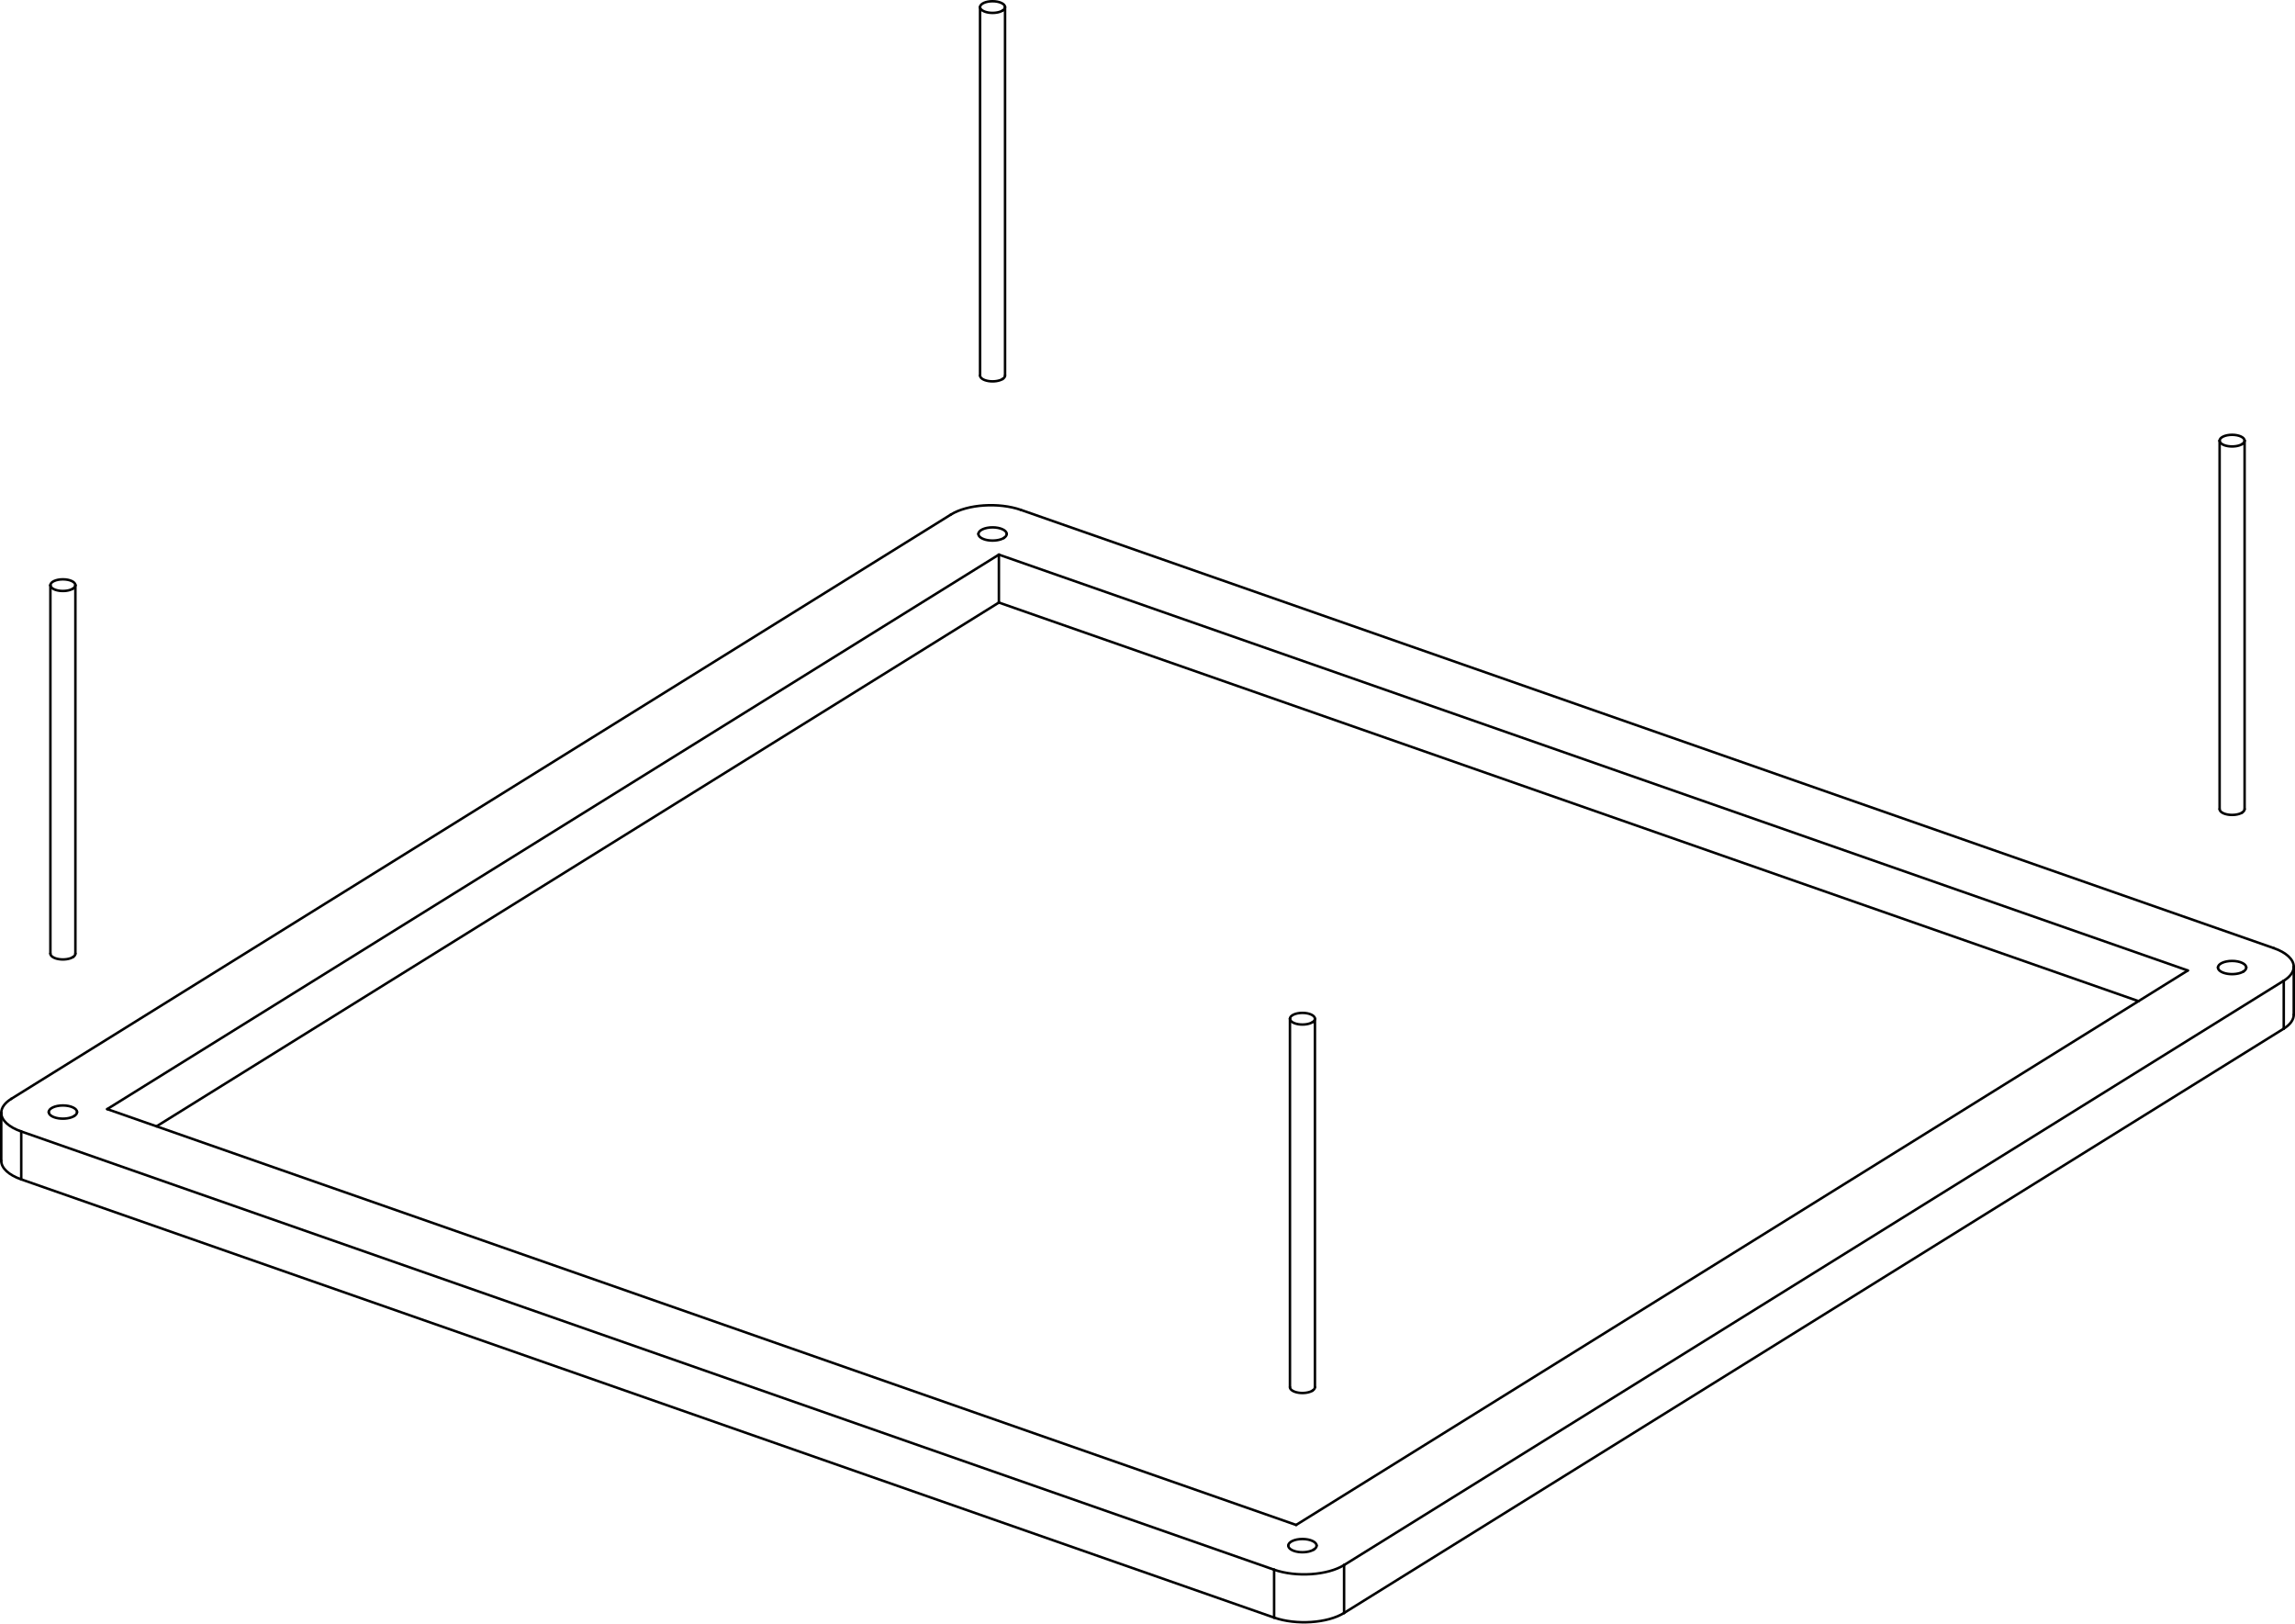
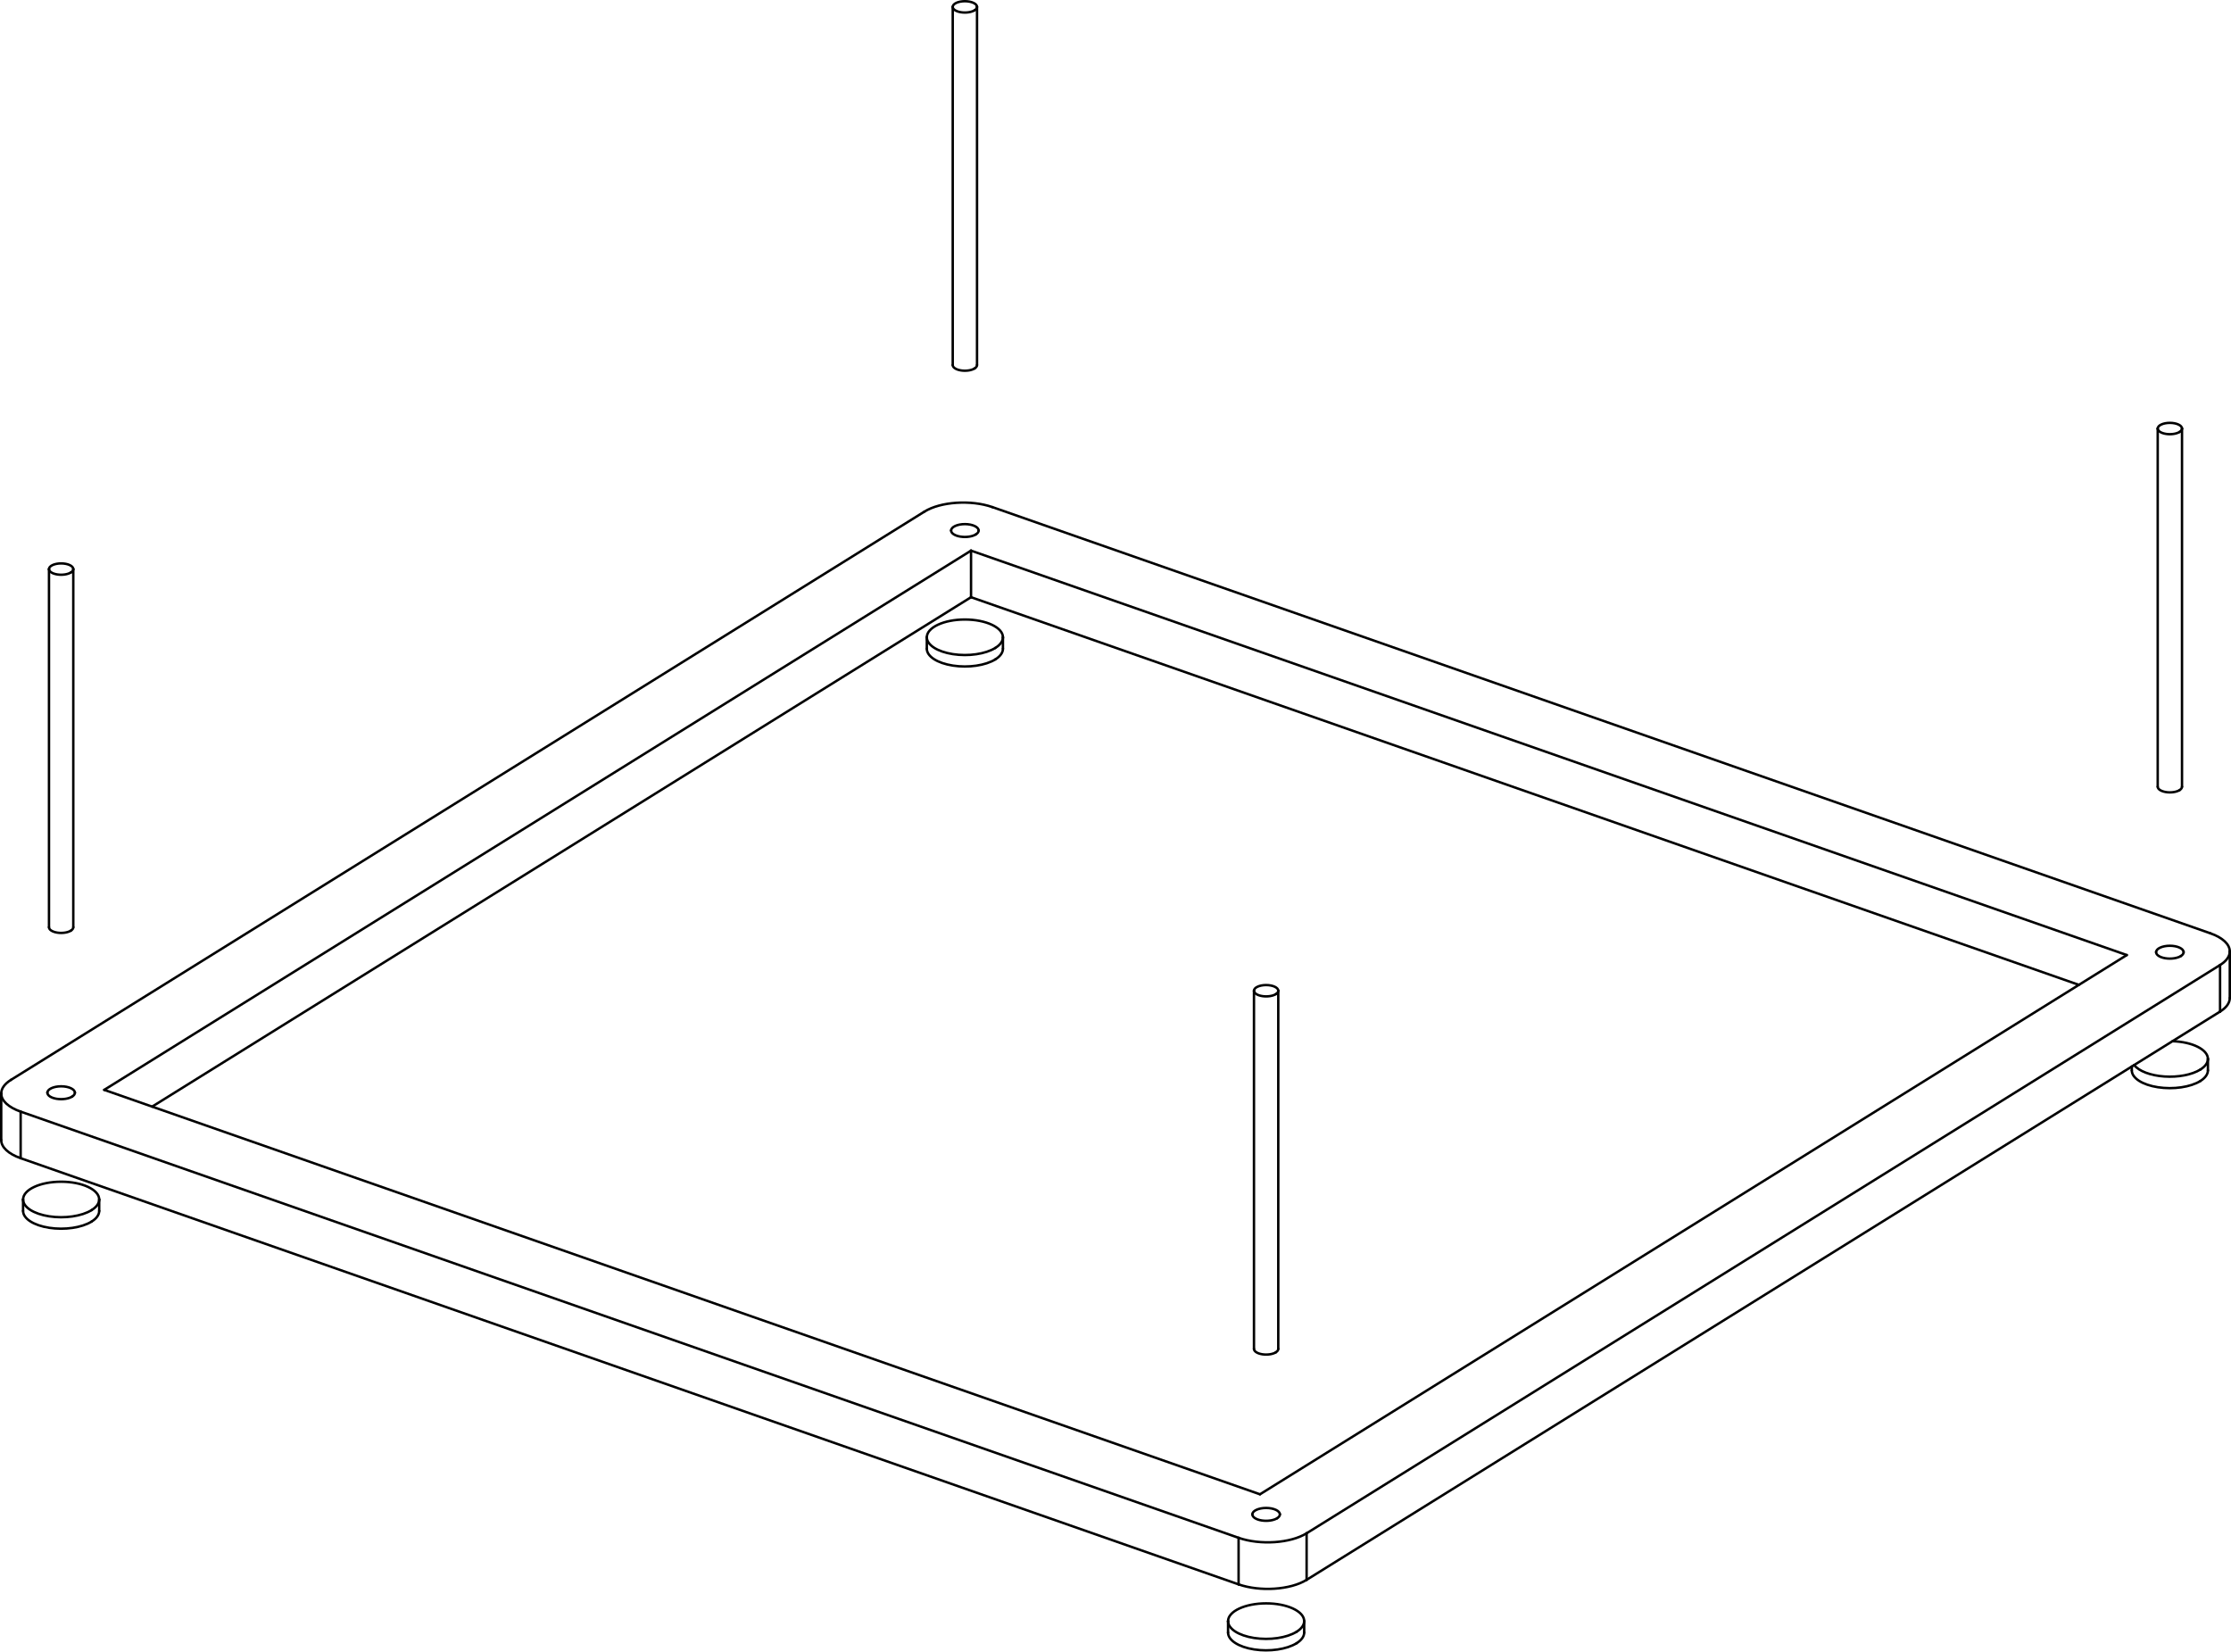
- <svg xmlns="http://www.w3.org/2000/svg" width="275.5mm" height="194.886mm" viewBox="-137.75 -126.53 275.5 194.886" version="1.1">
+ <svg xmlns="http://www.w3.org/2000/svg" width="275.5mm" height="203.925mm" viewBox="-137.75 -128.004 275.5 203.925" version="1.1">
  <g transform="scale(1,-1)" stroke-linecap="round">
    <g fill="none" stroke="rgb(0,0,0)" stroke-width="0.3" id="v">
-       <line x1="-136.4" y1="-5.375" x2="-23.6" y2="64.764" />
-       <path d="M -137.6,-12.804 A 6.0,2.798 -1.3481173251732613e-15 0,1 -135.2,-15.042" />
-       <path d="M -136.4,-5.375 A 6.0,2.798 -1.3481173251732613e-15 0,1 -137.6,-7.054" />
-       <path d="M -137.6,-7.054 A 6.0,2.798 -1.3481173251732613e-15 0,1 -135.2,-9.292" />
-       <path d="M -15.2,65.323 A 6.0,2.798 -1.3481173251732613e-15 0,1 -23.6,64.764" />
-       <line x1="-135.2" y1="-15.042" x2="15.2" y2="-67.646" />
-       <path d="M 15.2,-67.646 A 6.0,2.798 -1.3481173251732613e-15 0,1 23.6,-67.087" />
-       <path d="M 136.4,3.052 A 6.0,2.798 -1.3481173251732613e-15 0,1 137.6,4.731" />
-       <line x1="23.6" y1="-67.087" x2="136.4" y2="3.052" />
-       <line x1="-17.84" y1="54.201" x2="-118.962" y2="-8.676" />
-       <line x1="118.962" y1="6.353" x2="-17.84" y2="54.201" />
-       <line x1="-135.2" y1="-9.292" x2="15.2" y2="-61.897" />
-       <line x1="-15.2" y1="65.323" x2="135.2" y2="12.719" />
-       <path d="M 15.2,-61.897 A 6.0,2.798 -1.3481173251732613e-15 0,1 23.6,-61.337" />
-       <path d="M 136.4,8.802 A 6.0,2.798 -1.3481173251732613e-15 0,1 137.6,10.481" />
-       <path d="M 137.6,10.481 A 6.0,2.798 -1.3481173251732613e-15 0,1 135.2,12.719" />
-       <line x1="23.6" y1="-61.337" x2="136.4" y2="8.802" />
-       <path d="M -128.84,-7.436 A 1.7,0.793 -1.3481173251732613e-15 0,1 -128.5,-6.961" />
-       <path d="M -128.5,-6.961 A 1.7,0.793 -1.3481173251732613e-15 0,1 -131.9,-6.961" />
-       <path d="M -131.9,-6.961 A 1.7,0.793 -1.3481173251732613e-15 0,1 -128.84,-7.436" />
-       <path d="M 19.96,-59.481 A 1.7,0.793 -1.3481173251732613e-15 0,1 20.3,-59.005" />
-       <path d="M 20.3,-59.005 A 1.7,0.793 -1.3481173251732613e-15 0,1 16.9,-59.005" />
-       <path d="M 16.9,-59.005 A 1.7,0.793 -1.3481173251732613e-15 0,1 19.96,-59.481" />
-       <path d="M -17.24,61.956 A 1.7,0.793 -1.3481173251732613e-15 0,1 -16.9,62.432" />
-       <path d="M -16.9,62.432 A 1.7,0.793 -1.3481173251732613e-15 0,1 -20.3,62.432" />
-       <path d="M -20.3,62.432 A 1.7,0.793 -1.3481173251732613e-15 0,1 -17.24,61.956" />
-       <line x1="-17.84" y1="59.951" x2="-124.88" y2="-6.606" />
-       <line x1="124.88" y1="10.033" x2="-17.84" y2="59.951" />
-       <line x1="17.84" y1="-56.524" x2="-124.88" y2="-6.606" />
-       <line x1="124.88" y1="10.033" x2="17.84" y2="-56.524" />
-       <path d="M 131.56,9.912 A 1.7,0.793 -1.3481173251732613e-15 0,1 131.9,10.387" />
-       <path d="M 131.9,10.387 A 1.7,0.793 -1.3481173251732613e-15 0,1 128.5,10.387" />
-       <path d="M 128.5,10.387 A 1.7,0.793 -1.3481173251732613e-15 0,1 131.56,9.912" />
-       <line x1="-17.84" y1="54.201" x2="-17.84" y2="59.951" />
-       <path d="M -129.0,55.869 A 1.5,0.7 -1.3481173251732613e-15 0,1 -128.7,56.288" />
-       <path d="M -128.7,56.288 A 1.5,0.7 -1.3481173251732613e-15 0,1 -131.7,56.288" />
-       <path d="M -131.7,56.288 A 1.5,0.7 -1.3481173251732613e-15 0,1 -129.0,55.869" />
-       <path d="M -129.0,11.638 A 1.5,0.7 -1.3481173251732613e-15 0,1 -128.7,12.058" />
-       <path d="M -131.7,12.058 A 1.5,0.7 -1.3481173251732613e-15 0,1 -129.0,11.638" />
-       <path d="M -17.4,125.261 A 1.5,0.7 -1.3481173251732613e-15 0,1 -17.1,125.681" />
-       <path d="M -17.1,125.681 A 1.5,0.7 -1.3481173251732613e-15 0,1 -20.1,125.681" />
-       <path d="M -20.1,125.681 A 1.5,0.7 -1.3481173251732613e-15 0,1 -17.4,125.261" />
-       <path d="M -17.4,81.031 A 1.5,0.7 -1.3481173251732613e-15 0,1 -17.1,81.451" />
-       <path d="M -20.1,81.451 A 1.5,0.7 -1.3481173251732613e-15 0,1 -17.4,81.031" />
-       <path d="M 19.8,3.824 A 1.5,0.7 -1.3481173251732613e-15 0,1 20.1,4.244" />
-       <path d="M 20.1,4.244 A 1.5,0.7 -1.3481173251732613e-15 0,1 17.1,4.244" />
-       <path d="M 17.1,4.244 A 1.5,0.7 -1.3481173251732613e-15 0,1 19.8,3.824" />
-       <path d="M 19.8,-40.406 A 1.5,0.7 -1.3481173251732613e-15 0,1 20.1,-39.986" />
-       <path d="M 17.1,-39.986 A 1.5,0.7 -1.3481173251732613e-15 0,1 19.8,-40.406" />
-       <path d="M 131.4,73.217 A 1.5,0.7 -1.3481173251732613e-15 0,1 131.7,73.636" />
-       <path d="M 131.7,73.636 A 1.5,0.7 -1.3481173251732613e-15 0,1 128.7,73.636" />
-       <path d="M 128.7,73.636 A 1.5,0.7 -1.3481173251732613e-15 0,1 131.4,73.217" />
-       <path d="M 131.4,28.987 A 1.5,0.7 -1.3481173251732613e-15 0,1 131.7,29.406" />
-       <path d="M 128.7,29.406 A 1.5,0.7 -1.3481173251732613e-15 0,1 131.4,28.987" />
-       <line x1="-135.2" y1="-15.042" x2="-135.2" y2="-9.292" />
-       <line x1="15.2" y1="-67.646" x2="15.2" y2="-61.897" />
-       <line x1="23.6" y1="-67.087" x2="23.6" y2="-61.337" />
-       <line x1="136.4" y1="3.052" x2="136.4" y2="8.802" />
-       <line x1="-137.6" y1="-7.054" x2="-137.6" y2="-12.804" />
-       <line x1="137.6" y1="10.481" x2="137.6" y2="4.731" />
-       <line x1="-128.7" y1="12.058" x2="-128.7" y2="56.288" />
-       <line x1="-131.7" y1="12.058" x2="-131.7" y2="56.288" />
-       <line x1="-17.1" y1="81.451" x2="-17.1" y2="125.681" />
-       <line x1="-20.1" y1="81.451" x2="-20.1" y2="125.681" />
-       <line x1="20.1" y1="-39.986" x2="20.1" y2="4.244" />
-       <line x1="17.1" y1="-39.986" x2="17.1" y2="4.244" />
-       <line x1="131.7" y1="29.406" x2="131.7" y2="73.636" />
-       <line x1="128.7" y1="29.406" x2="128.7" y2="73.636" />
+       <line x1="-136.4" y1="-5.335" x2="-23.6" y2="64.829" />
+       <path d="M -137.6,-12.764 A 6.0,2.799 2.7050928273789773e-16 0,1 -135.2,-15.003" />
+       <path d="M -136.4,-5.335 A 6.0,2.799 2.7050928273789773e-16 0,1 -137.6,-7.015" />
+       <path d="M -137.6,-7.015 A 6.0,2.799 2.7050928273789773e-16 0,1 -135.2,-9.254" />
+       <path d="M -15.2,65.389 A 6.0,2.799 2.7050928273789773e-16 0,1 -23.6,64.829" />
+       <line x1="-135.2" y1="-15.003" x2="15.2" y2="-67.626" />
+       <path d="M 15.2,-67.626 A 6.0,2.799 2.7050928273789773e-16 0,1 23.6,-67.066" />
+       <path d="M 136.4,3.098 A 6.0,2.799 2.7050928273789773e-16 0,1 137.6,4.777" />
+       <line x1="23.6" y1="-67.066" x2="136.4" y2="3.098" />
+       <line x1="-17.84" y1="54.265" x2="-118.964" y2="-8.637" />
+       <line x1="118.964" y1="6.399" x2="-17.84" y2="54.265" />
+       <line x1="-135.2" y1="-9.254" x2="15.2" y2="-61.877" />
+       <line x1="-15.2" y1="65.389" x2="135.2" y2="12.766" />
+       <path d="M 15.2,-61.877 A 6.0,2.799 2.7050928273789773e-16 0,1 23.6,-61.317" />
+       <path d="M 136.4,8.847 A 6.0,2.799 2.7050928273789773e-16 0,1 137.6,10.526" />
+       <path d="M 137.6,10.526 A 6.0,2.799 2.7050928273789773e-16 0,1 135.2,12.766" />
+       <line x1="23.6" y1="-61.317" x2="136.4" y2="8.847" />
+       <path d="M -128.84,-7.397 A 1.7,0.793 2.7050928273789773e-16 0,1 -128.5,-6.921" />
+       <path d="M -128.5,-6.921 A 1.7,0.793 2.7050928273789773e-16 0,1 -131.9,-6.921" />
+       <path d="M -131.9,-6.921 A 1.7,0.793 2.7050928273789773e-16 0,1 -128.84,-7.397" />
+       <path d="M 19.96,-59.46 A 1.7,0.793 2.7050928273789773e-16 0,1 20.3,-58.984" />
+       <path d="M 20.3,-58.984 A 1.7,0.793 2.7050928273789773e-16 0,1 16.9,-58.984" />
+       <path d="M 16.9,-58.984 A 1.7,0.793 2.7050928273789773e-16 0,1 19.96,-59.46" />
+       <path d="M -17.24,62.02 A 1.7,0.793 2.7050928273789773e-16 0,1 -16.9,62.496" />
+       <path d="M -16.9,62.496 A 1.7,0.793 2.7050928273789773e-16 0,1 -20.3,62.496" />
+       <path d="M -20.3,62.496 A 1.7,0.793 2.7050928273789773e-16 0,1 -17.24,62.02" />
+       <line x1="-17.84" y1="60.014" x2="-124.88" y2="-6.567" />
+       <line x1="124.88" y1="10.079" x2="-17.84" y2="60.014" />
+       <line x1="17.84" y1="-56.503" x2="-124.88" y2="-6.567" />
+       <line x1="124.88" y1="10.079" x2="17.84" y2="-56.503" />
+       <path d="M 131.56,9.957 A 1.7,0.793 2.7050928273789773e-16 0,1 131.9,10.433" />
+       <path d="M 131.9,10.433 A 1.7,0.793 2.7050928273789773e-16 0,1 128.5,10.433" />
+       <path d="M 128.5,10.433 A 1.7,0.793 2.7050928273789773e-16 0,1 131.56,9.957" />
+       <line x1="-17.84" y1="54.265" x2="-17.84" y2="60.014" />
+       <path d="M -129.0,57.317 A 1.5,0.7 2.7050928273789773e-16 0,1 -128.7,57.737" />
+       <path d="M -128.7,57.737 A 1.5,0.7 2.7050928273789773e-16 0,1 -131.7,57.737" />
+       <path d="M -131.7,57.737 A 1.5,0.7 2.7050928273789773e-16 0,1 -129.0,57.317" />
+       <path d="M -129.0,13.091 A 1.5,0.7 2.7050928273789773e-16 0,1 -128.7,13.511" />
+       <path d="M -131.7,13.511 A 1.5,0.7 2.7050928273789773e-16 0,1 -129.0,13.091" />
+       <path d="M -17.4,126.734 A 1.5,0.7 2.7050928273789773e-16 0,1 -17.1,127.154" />
+       <path d="M -17.1,127.154 A 1.5,0.7 2.7050928273789773e-16 0,1 -20.1,127.154" />
+       <path d="M -20.1,127.154 A 1.5,0.7 2.7050928273789773e-16 0,1 -17.4,126.734" />
+       <path d="M -17.4,82.509 A 1.5,0.7 2.7050928273789773e-16 0,1 -17.1,82.928" />
+       <path d="M -20.1,82.928 A 1.5,0.7 2.7050928273789773e-16 0,1 -17.4,82.509" />
+       <path d="M 19.8,5.254 A 1.5,0.7 2.7050928273789773e-16 0,1 20.1,5.674" />
+       <path d="M 20.1,5.674 A 1.5,0.7 2.7050928273789773e-16 0,1 17.1,5.674" />
+       <path d="M 17.1,5.674 A 1.5,0.7 2.7050928273789773e-16 0,1 19.8,5.254" />
+       <path d="M 19.8,-38.972 A 1.5,0.7 2.7050928273789773e-16 0,1 20.1,-38.552" />
+       <path d="M 17.1,-38.552 A 1.5,0.7 2.7050928273789773e-16 0,1 19.8,-38.972" />
+       <path d="M 131.4,74.671 A 1.5,0.7 2.7050928273789773e-16 0,1 131.7,75.091" />
+       <path d="M 131.7,75.091 A 1.5,0.7 2.7050928273789773e-16 0,1 128.7,75.091" />
+       <path d="M 128.7,75.091 A 1.5,0.7 2.7050928273789773e-16 0,1 131.4,74.671" />
+       <path d="M 131.4,30.445 A 1.5,0.7 2.7050928273789773e-16 0,1 131.7,30.865" />
+       <path d="M 128.7,30.865 A 1.5,0.7 2.7050928273789773e-16 0,1 131.4,30.445" />
+       <path d="M -126.44,-21.416 A 4.7,2.193 2.7050928273789773e-16 0,1 -125.5,-20.101" />
+       <path d="M -125.5,-20.101 A 4.7,2.193 2.7050928273789773e-16 0,1 -134.9,-20.101" />
+       <path d="M -134.9,-20.101 A 4.7,2.193 2.7050928273789773e-16 0,1 -126.44,-21.416" />
+       <path d="M -126.44,-22.831 A 4.7,2.193 2.7050928273789773e-16 0,1 -125.5,-21.516" />
+       <path d="M -134.9,-21.516 A 4.7,2.193 2.7050928273789773e-16 0,1 -126.44,-22.831" />
+       <path d="M -14.84,48.001 A 4.7,2.193 2.7050928273789773e-16 0,1 -13.9,49.317" />
+       <path d="M -13.9,49.317 A 4.7,2.193 2.7050928273789773e-16 0,1 -23.3,49.317" />
+       <path d="M -23.3,49.317 A 4.7,2.193 2.7050928273789773e-16 0,1 -14.84,48.001" />
+       <path d="M -14.84,46.586 A 4.7,2.193 2.7050928273789773e-16 0,1 -13.9,47.902" />
+       <path d="M -23.3,47.902 A 4.7,2.193 2.7050928273789773e-16 0,1 -14.84,46.586" />
+       <path d="M 22.36,-73.479 A 4.7,2.193 2.7050928273789773e-16 0,1 23.3,-72.164" />
+       <path d="M 23.3,-72.164 A 4.7,2.193 2.7050928273789773e-16 0,1 13.9,-72.164" />
+       <path d="M 13.9,-72.164 A 4.7,2.193 2.7050928273789773e-16 0,1 22.36,-73.479" />
+       <path d="M 22.36,-74.894 A 4.7,2.193 2.7050928273789773e-16 0,1 23.3,-73.579" />
+       <path d="M 13.9,-73.579 A 4.7,2.193 2.7050928273789773e-16 0,1 22.36,-74.894" />
+       <path d="M 133.96,-4.062 A 4.7,2.193 2.7050928273789773e-16 0,1 134.9,-2.746" />
+       <path d="M 134.9,-2.746 A 4.7,2.193 2.7050928273789773e-16 0,1 130.522,-0.559" />
+       <path d="M 125.789,-3.503 A 4.7,2.193 2.7050928273789773e-16 0,1 133.96,-4.062" />
+       <path d="M 133.96,-5.477 A 4.7,2.193 2.7050928273789773e-16 0,1 134.9,-4.161" />
+       <path d="M 125.5,-4.161 A 4.7,2.193 2.7050928273789773e-16 0,1 133.96,-5.477" />
+       <line x1="-135.2" y1="-15.003" x2="-135.2" y2="-9.254" />
+       <line x1="15.2" y1="-67.626" x2="15.2" y2="-61.877" />
+       <line x1="23.6" y1="-67.066" x2="23.6" y2="-61.317" />
+       <line x1="136.4" y1="3.098" x2="136.4" y2="8.847" />
+       <line x1="-137.6" y1="-7.015" x2="-137.6" y2="-12.764" />
+       <line x1="137.6" y1="10.526" x2="137.6" y2="4.777" />
+       <line x1="-128.7" y1="13.511" x2="-128.7" y2="57.737" />
+       <line x1="-131.7" y1="13.511" x2="-131.7" y2="57.737" />
+       <line x1="-17.1" y1="82.928" x2="-17.1" y2="127.154" />
+       <line x1="-20.1" y1="82.928" x2="-20.1" y2="127.154" />
+       <line x1="20.1" y1="-38.552" x2="20.1" y2="5.674" />
+       <line x1="17.1" y1="-38.552" x2="17.1" y2="5.674" />
+       <line x1="131.7" y1="30.865" x2="131.7" y2="75.091" />
+       <line x1="128.7" y1="30.865" x2="128.7" y2="75.091" />
+       <line x1="-125.5" y1="-21.516" x2="-125.5" y2="-20.101" />
+       <line x1="-134.9" y1="-21.516" x2="-134.9" y2="-20.101" />
+       <line x1="-13.9" y1="47.902" x2="-13.9" y2="49.317" />
+       <line x1="-23.3" y1="47.902" x2="-23.3" y2="49.317" />
+       <line x1="23.3" y1="-73.579" x2="23.3" y2="-72.164" />
+       <line x1="13.9" y1="-73.579" x2="13.9" y2="-72.164" />
+       <line x1="134.9" y1="-4.161" x2="134.9" y2="-2.746" />
+       <line x1="125.5" y1="-4.161" x2="125.5" y2="-3.682" />
    </g>
  </g>
</svg>
